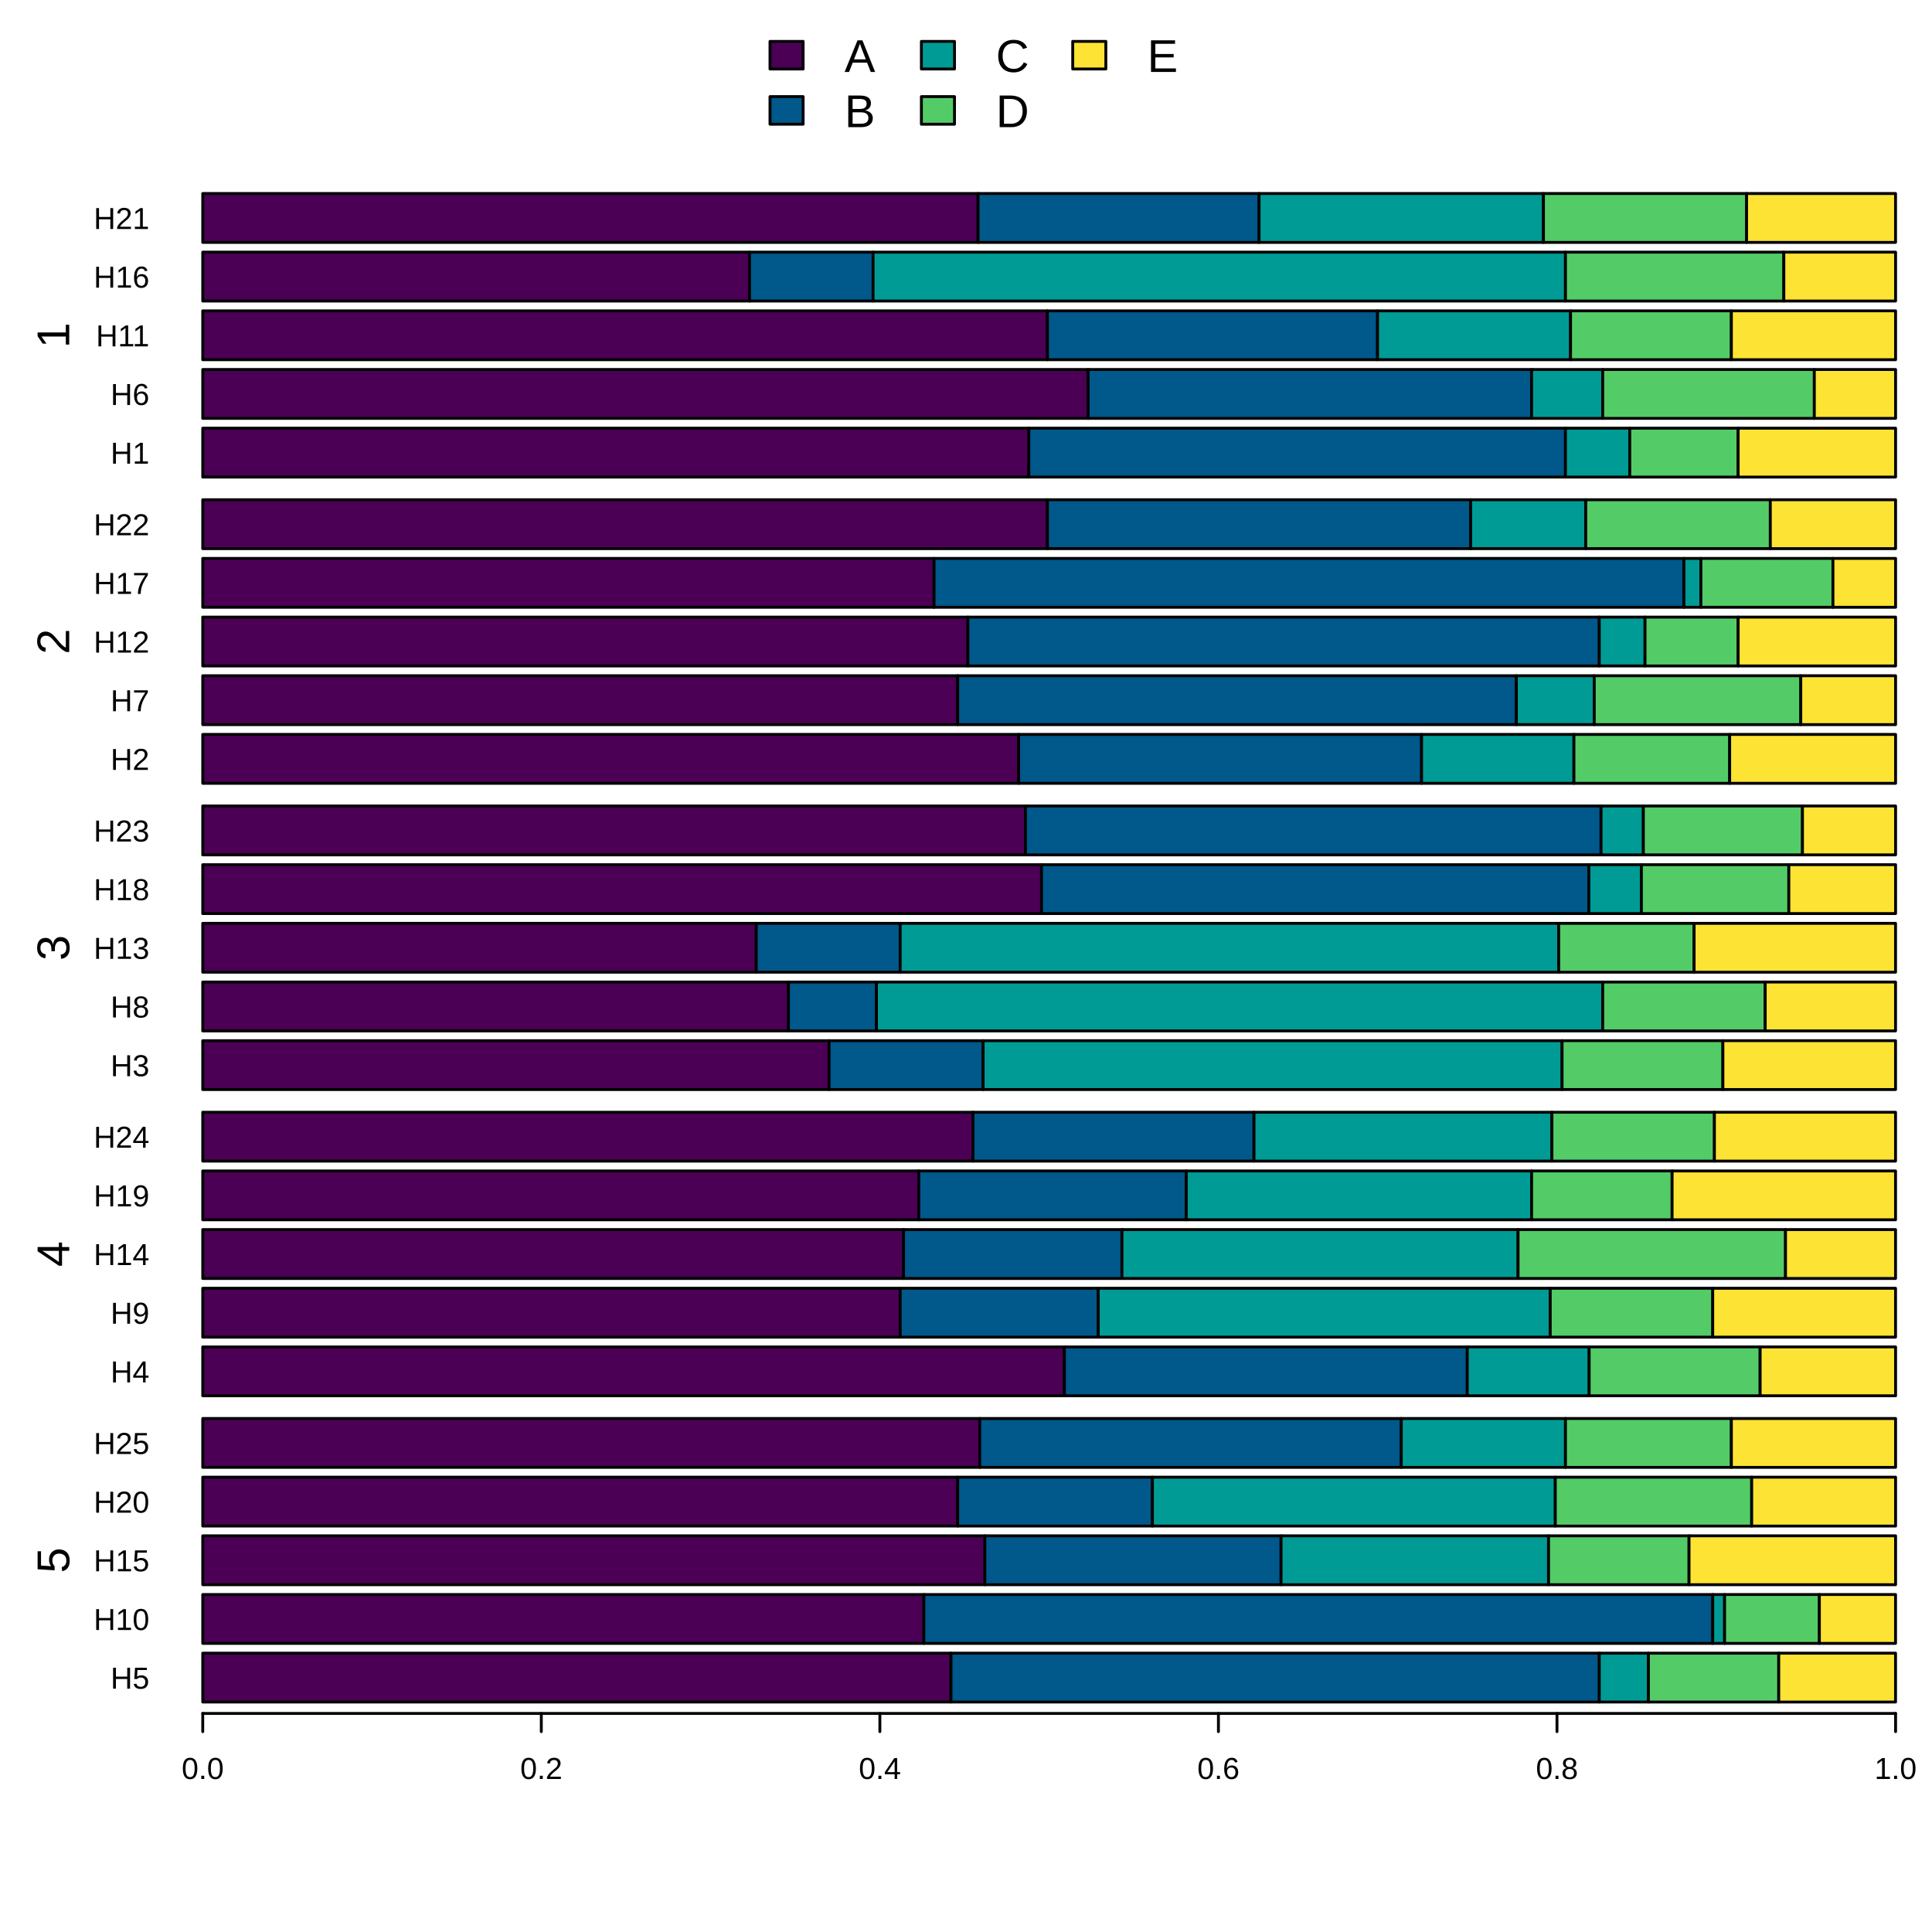
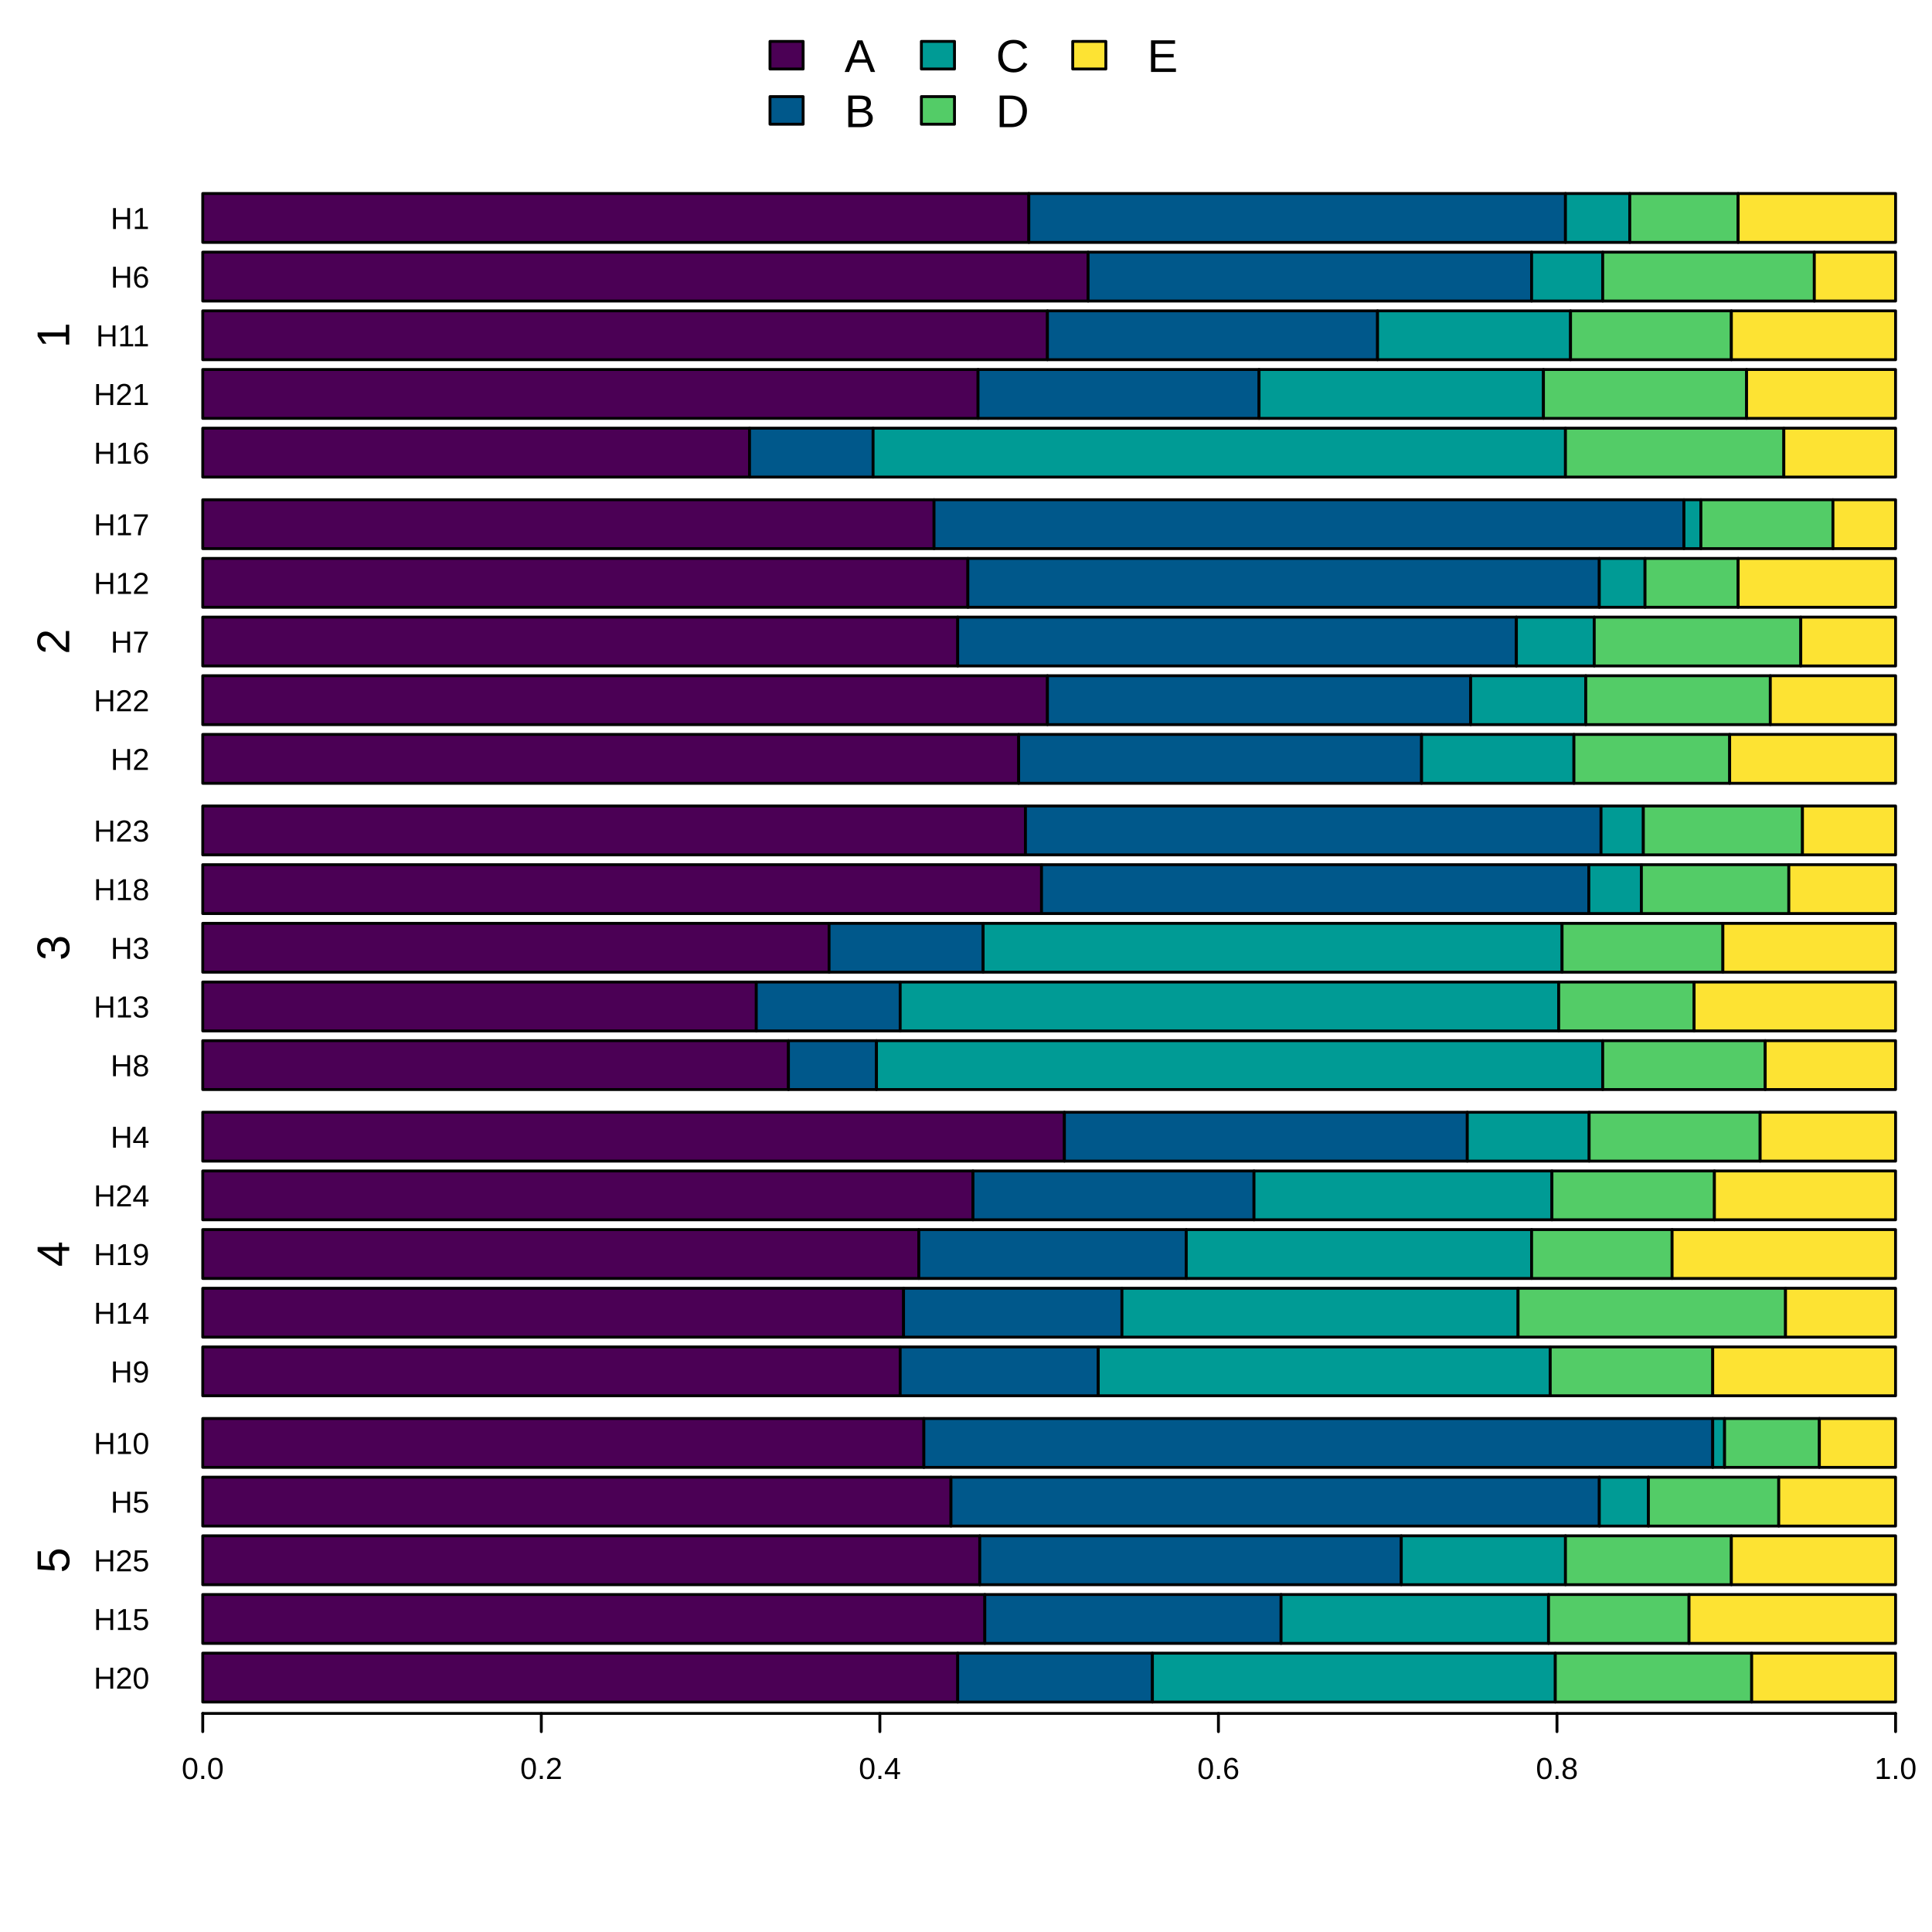
<svg xmlns="http://www.w3.org/2000/svg" class="svglite" width="504.00pt" height="504.00pt" viewBox="0 0 504.00 504.00">
  <defs>
    <style type="text/css">
    .svglite line, .svglite polyline, .svglite polygon, .svglite path, .svglite rect, .svglite circle {
      fill: none;
      stroke: #000000;
      stroke-linecap: round;
      stroke-linejoin: round;
      stroke-miterlimit: 10.00;
    }
    .svglite text {
      white-space: pre;
    }
  </style>
  </defs>
  <rect width="100%" height="100%" style="stroke: none; fill: #FFFFFF;" />
  <defs>
    <clipPath id="cpMC4wMHw1MDQuMDB8MC4wMHw1MDQuMDA=">
      <rect x="0.00" y="0.00" width="504.00" height="504.00" />
    </clipPath>
  </defs>
  <g clip-path="url(#cpMC4wMHw1MDQuMDB8MC4wMHw1MDQuMDA=)">
</g>
  <defs>
    <clipPath id="cpMC4wMHw1MDQuMDB8NDcuNTJ8MTI3LjQx">
      <rect x="0.00" y="47.52" width="504.00" height="79.89" />
    </clipPath>
  </defs>
  <g clip-path="url(#cpMC4wMHw1MDQuMDB8NDcuNTJ8MTI3LjQx)">
-     <rect x="52.89" y="111.70" width="215.51" height="12.75" style="stroke-width: 0.75; fill: #4B0055;" />
-     <rect x="268.39" y="111.70" width="139.99" height="12.75" style="stroke-width: 0.75; fill: #00588B;" />
-     <rect x="408.38" y="111.70" width="16.78" height="12.75" style="stroke-width: 0.75; fill: #009B95;" />
-     <rect x="425.16" y="111.70" width="28.26" height="12.75" style="stroke-width: 0.75; fill: #53CC67;" />
-     <rect x="453.43" y="111.70" width="41.07" height="12.75" style="stroke-width: 0.75; fill: #FDE333;" />
-     <rect x="52.89" y="96.39" width="230.96" height="12.75" style="stroke-width: 0.75; fill: #4B0055;" />
-     <rect x="283.85" y="96.39" width="115.70" height="12.75" style="stroke-width: 0.75; fill: #00588B;" />
-     <rect x="399.55" y="96.39" width="18.55" height="12.75" style="stroke-width: 0.75; fill: #009B95;" />
-     <rect x="418.10" y="96.39" width="55.20" height="12.75" style="stroke-width: 0.75; fill: #53CC67;" />
-     <rect x="473.30" y="96.39" width="21.20" height="12.75" style="stroke-width: 0.75; fill: #FDE333;" />
+     <rect x="52.89" y="111.70" width="142.64" height="12.75" style="stroke-width: 0.75; fill: #4B0055;" />
+     <rect x="195.53" y="111.70" width="32.24" height="12.75" style="stroke-width: 0.75; fill: #00588B;" />
+     <rect x="227.76" y="111.70" width="180.62" height="12.75" style="stroke-width: 0.75; fill: #009B95;" />
+     <rect x="408.38" y="111.70" width="56.97" height="12.75" style="stroke-width: 0.75; fill: #53CC67;" />
+     <rect x="465.35" y="111.70" width="29.15" height="12.75" style="stroke-width: 0.75; fill: #FDE333;" />
+     <rect x="52.89" y="96.39" width="202.26" height="12.75" style="stroke-width: 0.75; fill: #4B0055;" />
+     <rect x="255.14" y="96.39" width="73.31" height="12.75" style="stroke-width: 0.75; fill: #00588B;" />
+     <rect x="328.45" y="96.39" width="74.19" height="12.75" style="stroke-width: 0.75; fill: #009B95;" />
+     <rect x="402.64" y="96.39" width="52.99" height="12.75" style="stroke-width: 0.75; fill: #53CC67;" />
+     <rect x="455.63" y="96.39" width="38.86" height="12.75" style="stroke-width: 0.75; fill: #FDE333;" />
    <rect x="52.89" y="81.09" width="220.36" height="12.75" style="stroke-width: 0.75; fill: #4B0055;" />
    <rect x="273.25" y="81.09" width="86.11" height="12.75" style="stroke-width: 0.75; fill: #00588B;" />
    <rect x="359.36" y="81.09" width="50.34" height="12.75" style="stroke-width: 0.75; fill: #009B95;" />
    <rect x="409.71" y="81.09" width="41.95" height="12.75" style="stroke-width: 0.75; fill: #53CC67;" />
    <rect x="451.66" y="81.09" width="42.84" height="12.75" style="stroke-width: 0.75; fill: #FDE333;" />
-     <rect x="52.89" y="65.78" width="142.64" height="12.75" style="stroke-width: 0.75; fill: #4B0055;" />
-     <rect x="195.53" y="65.78" width="32.24" height="12.75" style="stroke-width: 0.75; fill: #00588B;" />
-     <rect x="227.76" y="65.78" width="180.62" height="12.75" style="stroke-width: 0.75; fill: #009B95;" />
-     <rect x="408.38" y="65.78" width="56.97" height="12.75" style="stroke-width: 0.75; fill: #53CC67;" />
-     <rect x="465.35" y="65.78" width="29.15" height="12.75" style="stroke-width: 0.75; fill: #FDE333;" />
-     <rect x="52.89" y="50.48" width="202.26" height="12.75" style="stroke-width: 0.75; fill: #4B0055;" />
-     <rect x="255.14" y="50.48" width="73.31" height="12.75" style="stroke-width: 0.75; fill: #00588B;" />
-     <rect x="328.45" y="50.48" width="74.19" height="12.75" style="stroke-width: 0.75; fill: #009B95;" />
-     <rect x="402.64" y="50.48" width="52.99" height="12.75" style="stroke-width: 0.75; fill: #53CC67;" />
-     <rect x="455.63" y="50.48" width="38.86" height="12.75" style="stroke-width: 0.75; fill: #FDE333;" />
-   </g>
-   <g clip-path="url(#cpMC4wMHw1MDQuMDB8MC4wMHw1MDQuMDA=)">
-     <text x="38.97" y="120.96" text-anchor="end" style="font-size: 7.92px; font-family: &quot;Arial&quot;;" textLength="10.98px" lengthAdjust="spacingAndGlyphs">H1</text>
-     <text x="38.97" y="105.65" text-anchor="end" style="font-size: 7.92px; font-family: &quot;Arial&quot;;" textLength="10.98px" lengthAdjust="spacingAndGlyphs">H6</text>
+     <rect x="52.89" y="65.78" width="230.96" height="12.75" style="stroke-width: 0.75; fill: #4B0055;" />
+     <rect x="283.85" y="65.78" width="115.70" height="12.75" style="stroke-width: 0.75; fill: #00588B;" />
+     <rect x="399.55" y="65.78" width="18.55" height="12.75" style="stroke-width: 0.75; fill: #009B95;" />
+     <rect x="418.10" y="65.78" width="55.20" height="12.75" style="stroke-width: 0.75; fill: #53CC67;" />
+     <rect x="473.30" y="65.78" width="21.20" height="12.75" style="stroke-width: 0.75; fill: #FDE333;" />
+     <rect x="52.89" y="50.48" width="215.51" height="12.75" style="stroke-width: 0.75; fill: #4B0055;" />
+     <rect x="268.39" y="50.48" width="139.99" height="12.75" style="stroke-width: 0.75; fill: #00588B;" />
+     <rect x="408.38" y="50.48" width="16.78" height="12.75" style="stroke-width: 0.75; fill: #009B95;" />
+     <rect x="425.16" y="50.48" width="28.26" height="12.75" style="stroke-width: 0.75; fill: #53CC67;" />
+     <rect x="453.43" y="50.48" width="41.07" height="12.75" style="stroke-width: 0.75; fill: #FDE333;" />
+   </g>
+   <g clip-path="url(#cpMC4wMHw1MDQuMDB8MC4wMHw1MDQuMDA=)">
+     <text x="38.97" y="120.96" text-anchor="end" style="font-size: 7.92px; font-family: &quot;Arial&quot;;" textLength="16.01px" lengthAdjust="spacingAndGlyphs">H16</text>
+     <text x="38.97" y="105.65" text-anchor="end" style="font-size: 7.92px; font-family: &quot;Arial&quot;;" textLength="16.01px" lengthAdjust="spacingAndGlyphs">H21</text>
    <text x="38.97" y="90.35" text-anchor="end" style="font-size: 7.92px; font-family: &quot;Arial&quot;;" textLength="16.01px" lengthAdjust="spacingAndGlyphs">H11</text>
-     <text x="38.97" y="75.04" text-anchor="end" style="font-size: 7.92px; font-family: &quot;Arial&quot;;" textLength="16.01px" lengthAdjust="spacingAndGlyphs">H16</text>
-     <text x="38.97" y="59.74" text-anchor="end" style="font-size: 7.92px; font-family: &quot;Arial&quot;;" textLength="16.01px" lengthAdjust="spacingAndGlyphs">H21</text>
+     <text x="38.97" y="75.04" text-anchor="end" style="font-size: 7.92px; font-family: &quot;Arial&quot;;" textLength="10.98px" lengthAdjust="spacingAndGlyphs">H6</text>
+     <text x="38.97" y="59.74" text-anchor="end" style="font-size: 7.92px; font-family: &quot;Arial&quot;;" textLength="10.98px" lengthAdjust="spacingAndGlyphs">H1</text>
    <text transform="translate(18.06,87.47) rotate(-90)" text-anchor="middle" style="font-size: 12.00px; font-family: &quot;Arial&quot;;" textLength="7.64px" lengthAdjust="spacingAndGlyphs">1</text>
  </g>
  <defs>
    <clipPath id="cpMC4wMHw1MDQuMDB8MTI3LjQxfDIwNy4zMA==">
      <rect x="0.00" y="127.41" width="504.00" height="79.89" />
    </clipPath>
  </defs>
  <g clip-path="url(#cpMC4wMHw1MDQuMDB8MTI3LjQxfDIwNy4zMA==)">
    <rect x="52.89" y="191.59" width="212.86" height="12.75" style="stroke-width: 0.75; fill: #4B0055;" />
    <rect x="265.74" y="191.59" width="105.10" height="12.75" style="stroke-width: 0.75; fill: #00588B;" />
    <rect x="370.85" y="191.59" width="39.74" height="12.75" style="stroke-width: 0.75; fill: #009B95;" />
    <rect x="410.59" y="191.59" width="40.63" height="12.75" style="stroke-width: 0.75; fill: #53CC67;" />
    <rect x="451.22" y="191.59" width="43.28" height="12.75" style="stroke-width: 0.75; fill: #FDE333;" />
-     <rect x="52.89" y="176.28" width="196.96" height="12.75" style="stroke-width: 0.75; fill: #4B0055;" />
-     <rect x="249.84" y="176.28" width="145.73" height="12.75" style="stroke-width: 0.75; fill: #00588B;" />
-     <rect x="395.58" y="176.28" width="20.31" height="12.75" style="stroke-width: 0.75; fill: #009B95;" />
-     <rect x="415.89" y="176.28" width="53.88" height="12.75" style="stroke-width: 0.75; fill: #53CC67;" />
-     <rect x="469.77" y="176.28" width="24.73" height="12.75" style="stroke-width: 0.75; fill: #FDE333;" />
-     <rect x="52.89" y="160.98" width="199.61" height="12.75" style="stroke-width: 0.75; fill: #4B0055;" />
-     <rect x="252.49" y="160.98" width="164.72" height="12.75" style="stroke-width: 0.75; fill: #00588B;" />
-     <rect x="417.21" y="160.98" width="11.92" height="12.75" style="stroke-width: 0.75; fill: #009B95;" />
-     <rect x="429.14" y="160.98" width="24.29" height="12.75" style="stroke-width: 0.75; fill: #53CC67;" />
-     <rect x="453.43" y="160.98" width="41.07" height="12.75" style="stroke-width: 0.75; fill: #FDE333;" />
-     <rect x="52.89" y="145.67" width="190.78" height="12.75" style="stroke-width: 0.75; fill: #4B0055;" />
-     <rect x="243.66" y="145.67" width="195.63" height="12.75" style="stroke-width: 0.75; fill: #00588B;" />
-     <rect x="439.29" y="145.67" width="4.42" height="12.75" style="stroke-width: 0.75; fill: #009B95;" />
-     <rect x="443.71" y="145.67" width="34.45" height="12.75" style="stroke-width: 0.75; fill: #53CC67;" />
-     <rect x="478.16" y="145.67" width="16.34" height="12.75" style="stroke-width: 0.75; fill: #FDE333;" />
-     <rect x="52.89" y="130.37" width="220.36" height="12.75" style="stroke-width: 0.75; fill: #4B0055;" />
-     <rect x="273.25" y="130.37" width="110.40" height="12.75" style="stroke-width: 0.75; fill: #00588B;" />
-     <rect x="383.65" y="130.37" width="30.03" height="12.75" style="stroke-width: 0.75; fill: #009B95;" />
-     <rect x="413.68" y="130.37" width="48.14" height="12.75" style="stroke-width: 0.75; fill: #53CC67;" />
-     <rect x="461.82" y="130.37" width="32.68" height="12.75" style="stroke-width: 0.75; fill: #FDE333;" />
+     <rect x="52.89" y="176.28" width="220.36" height="12.75" style="stroke-width: 0.75; fill: #4B0055;" />
+     <rect x="273.25" y="176.28" width="110.40" height="12.75" style="stroke-width: 0.75; fill: #00588B;" />
+     <rect x="383.65" y="176.28" width="30.03" height="12.75" style="stroke-width: 0.75; fill: #009B95;" />
+     <rect x="413.68" y="176.28" width="48.14" height="12.75" style="stroke-width: 0.75; fill: #53CC67;" />
+     <rect x="461.82" y="176.28" width="32.68" height="12.75" style="stroke-width: 0.75; fill: #FDE333;" />
+     <rect x="52.89" y="160.98" width="196.96" height="12.75" style="stroke-width: 0.75; fill: #4B0055;" />
+     <rect x="249.84" y="160.98" width="145.73" height="12.75" style="stroke-width: 0.75; fill: #00588B;" />
+     <rect x="395.58" y="160.98" width="20.31" height="12.75" style="stroke-width: 0.75; fill: #009B95;" />
+     <rect x="415.89" y="160.98" width="53.88" height="12.75" style="stroke-width: 0.75; fill: #53CC67;" />
+     <rect x="469.77" y="160.98" width="24.73" height="12.75" style="stroke-width: 0.75; fill: #FDE333;" />
+     <rect x="52.89" y="145.67" width="199.61" height="12.75" style="stroke-width: 0.75; fill: #4B0055;" />
+     <rect x="252.49" y="145.67" width="164.72" height="12.75" style="stroke-width: 0.75; fill: #00588B;" />
+     <rect x="417.21" y="145.67" width="11.92" height="12.75" style="stroke-width: 0.75; fill: #009B95;" />
+     <rect x="429.14" y="145.67" width="24.29" height="12.75" style="stroke-width: 0.75; fill: #53CC67;" />
+     <rect x="453.43" y="145.67" width="41.07" height="12.75" style="stroke-width: 0.75; fill: #FDE333;" />
+     <rect x="52.89" y="130.37" width="190.78" height="12.75" style="stroke-width: 0.75; fill: #4B0055;" />
+     <rect x="243.66" y="130.37" width="195.63" height="12.75" style="stroke-width: 0.75; fill: #00588B;" />
+     <rect x="439.29" y="130.37" width="4.42" height="12.75" style="stroke-width: 0.75; fill: #009B95;" />
+     <rect x="443.71" y="130.37" width="34.45" height="12.75" style="stroke-width: 0.75; fill: #53CC67;" />
+     <rect x="478.16" y="130.37" width="16.34" height="12.75" style="stroke-width: 0.75; fill: #FDE333;" />
  </g>
  <g clip-path="url(#cpMC4wMHw1MDQuMDB8MC4wMHw1MDQuMDA=)">
    <text x="38.97" y="200.85" text-anchor="end" style="font-size: 7.92px; font-family: &quot;Arial&quot;;" textLength="10.98px" lengthAdjust="spacingAndGlyphs">H2</text>
-     <text x="38.97" y="185.54" text-anchor="end" style="font-size: 7.92px; font-family: &quot;Arial&quot;;" textLength="10.98px" lengthAdjust="spacingAndGlyphs">H7</text>
-     <text x="38.97" y="170.24" text-anchor="end" style="font-size: 7.92px; font-family: &quot;Arial&quot;;" textLength="16.01px" lengthAdjust="spacingAndGlyphs">H12</text>
-     <text x="38.97" y="154.93" text-anchor="end" style="font-size: 7.92px; font-family: &quot;Arial&quot;;" textLength="16.01px" lengthAdjust="spacingAndGlyphs">H17</text>
-     <text x="38.97" y="139.63" text-anchor="end" style="font-size: 7.92px; font-family: &quot;Arial&quot;;" textLength="16.01px" lengthAdjust="spacingAndGlyphs">H22</text>
+     <text x="38.97" y="185.54" text-anchor="end" style="font-size: 7.92px; font-family: &quot;Arial&quot;;" textLength="16.01px" lengthAdjust="spacingAndGlyphs">H22</text>
+     <text x="38.97" y="170.24" text-anchor="end" style="font-size: 7.92px; font-family: &quot;Arial&quot;;" textLength="10.98px" lengthAdjust="spacingAndGlyphs">H7</text>
+     <text x="38.97" y="154.93" text-anchor="end" style="font-size: 7.92px; font-family: &quot;Arial&quot;;" textLength="16.01px" lengthAdjust="spacingAndGlyphs">H12</text>
+     <text x="38.97" y="139.63" text-anchor="end" style="font-size: 7.92px; font-family: &quot;Arial&quot;;" textLength="16.01px" lengthAdjust="spacingAndGlyphs">H17</text>
    <text transform="translate(18.06,167.36) rotate(-90)" text-anchor="middle" style="font-size: 12.00px; font-family: &quot;Arial&quot;;" textLength="7.64px" lengthAdjust="spacingAndGlyphs">2</text>
  </g>
  <defs>
    <clipPath id="cpMC4wMHw1MDQuMDB8MjA3LjMwfDI4Ny4xOQ==">
      <rect x="0.00" y="207.30" width="504.00" height="79.89" />
    </clipPath>
  </defs>
  <g clip-path="url(#cpMC4wMHw1MDQuMDB8MjA3LjMwfDI4Ny4xOQ==)">
-     <rect x="52.89" y="271.48" width="163.40" height="12.75" style="stroke-width: 0.75; fill: #4B0055;" />
-     <rect x="216.28" y="271.48" width="40.19" height="12.75" style="stroke-width: 0.75; fill: #00588B;" />
-     <rect x="256.47" y="271.48" width="151.03" height="12.75" style="stroke-width: 0.75; fill: #009B95;" />
-     <rect x="407.50" y="271.48" width="41.95" height="12.75" style="stroke-width: 0.75; fill: #53CC67;" />
-     <rect x="449.45" y="271.48" width="45.04" height="12.75" style="stroke-width: 0.75; fill: #FDE333;" />
-     <rect x="52.89" y="256.18" width="152.80" height="12.75" style="stroke-width: 0.75; fill: #4B0055;" />
-     <rect x="205.68" y="256.18" width="22.96" height="12.75" style="stroke-width: 0.75; fill: #00588B;" />
-     <rect x="228.65" y="256.18" width="189.45" height="12.75" style="stroke-width: 0.75; fill: #009B95;" />
-     <rect x="418.10" y="256.18" width="42.39" height="12.75" style="stroke-width: 0.75; fill: #53CC67;" />
-     <rect x="460.49" y="256.18" width="34.00" height="12.75" style="stroke-width: 0.75; fill: #FDE333;" />
-     <rect x="52.89" y="240.87" width="144.41" height="12.75" style="stroke-width: 0.75; fill: #4B0055;" />
-     <rect x="197.29" y="240.87" width="37.54" height="12.75" style="stroke-width: 0.75; fill: #00588B;" />
-     <rect x="234.83" y="240.87" width="171.79" height="12.75" style="stroke-width: 0.75; fill: #009B95;" />
-     <rect x="406.62" y="240.87" width="35.33" height="12.75" style="stroke-width: 0.75; fill: #53CC67;" />
-     <rect x="441.94" y="240.87" width="52.55" height="12.75" style="stroke-width: 0.75; fill: #FDE333;" />
+     <rect x="52.89" y="271.48" width="152.80" height="12.75" style="stroke-width: 0.75; fill: #4B0055;" />
+     <rect x="205.68" y="271.48" width="22.96" height="12.75" style="stroke-width: 0.75; fill: #00588B;" />
+     <rect x="228.65" y="271.48" width="189.45" height="12.75" style="stroke-width: 0.75; fill: #009B95;" />
+     <rect x="418.10" y="271.48" width="42.39" height="12.75" style="stroke-width: 0.75; fill: #53CC67;" />
+     <rect x="460.49" y="271.48" width="34.00" height="12.75" style="stroke-width: 0.75; fill: #FDE333;" />
+     <rect x="52.89" y="256.18" width="144.41" height="12.75" style="stroke-width: 0.75; fill: #4B0055;" />
+     <rect x="197.29" y="256.18" width="37.54" height="12.75" style="stroke-width: 0.75; fill: #00588B;" />
+     <rect x="234.83" y="256.18" width="171.79" height="12.75" style="stroke-width: 0.75; fill: #009B95;" />
+     <rect x="406.62" y="256.18" width="35.33" height="12.75" style="stroke-width: 0.75; fill: #53CC67;" />
+     <rect x="441.94" y="256.18" width="52.55" height="12.75" style="stroke-width: 0.75; fill: #FDE333;" />
+     <rect x="52.89" y="240.87" width="163.40" height="12.75" style="stroke-width: 0.75; fill: #4B0055;" />
+     <rect x="216.28" y="240.87" width="40.19" height="12.75" style="stroke-width: 0.75; fill: #00588B;" />
+     <rect x="256.47" y="240.87" width="151.03" height="12.75" style="stroke-width: 0.75; fill: #009B95;" />
+     <rect x="407.50" y="240.87" width="41.95" height="12.75" style="stroke-width: 0.75; fill: #53CC67;" />
+     <rect x="449.45" y="240.87" width="45.04" height="12.75" style="stroke-width: 0.75; fill: #FDE333;" />
    <rect x="52.89" y="225.57" width="218.82" height="12.75" style="stroke-width: 0.75; fill: #4B0055;" />
    <rect x="271.70" y="225.57" width="142.78" height="12.75" style="stroke-width: 0.75; fill: #00588B;" />
    <rect x="414.48" y="225.57" width="13.70" height="12.75" style="stroke-width: 0.75; fill: #009B95;" />
    <rect x="428.19" y="225.57" width="38.46" height="12.75" style="stroke-width: 0.75; fill: #53CC67;" />
    <rect x="466.65" y="225.57" width="27.85" height="12.75" style="stroke-width: 0.75; fill: #FDE333;" />
    <rect x="52.89" y="210.26" width="214.62" height="12.75" style="stroke-width: 0.75; fill: #4B0055;" />
    <rect x="267.51" y="210.26" width="150.15" height="12.75" style="stroke-width: 0.75; fill: #00588B;" />
    <rect x="417.66" y="210.26" width="11.04" height="12.75" style="stroke-width: 0.75; fill: #009B95;" />
    <rect x="428.70" y="210.26" width="41.51" height="12.75" style="stroke-width: 0.75; fill: #53CC67;" />
    <rect x="470.21" y="210.26" width="24.29" height="12.75" style="stroke-width: 0.75; fill: #FDE333;" />
  </g>
  <g clip-path="url(#cpMC4wMHw1MDQuMDB8MC4wMHw1MDQuMDA=)">
-     <text x="38.97" y="280.74" text-anchor="end" style="font-size: 7.92px; font-family: &quot;Arial&quot;;" textLength="10.98px" lengthAdjust="spacingAndGlyphs">H3</text>
-     <text x="38.97" y="265.43" text-anchor="end" style="font-size: 7.92px; font-family: &quot;Arial&quot;;" textLength="10.98px" lengthAdjust="spacingAndGlyphs">H8</text>
-     <text x="38.97" y="250.13" text-anchor="end" style="font-size: 7.92px; font-family: &quot;Arial&quot;;" textLength="16.01px" lengthAdjust="spacingAndGlyphs">H13</text>
+     <text x="38.97" y="280.74" text-anchor="end" style="font-size: 7.92px; font-family: &quot;Arial&quot;;" textLength="10.98px" lengthAdjust="spacingAndGlyphs">H8</text>
+     <text x="38.97" y="265.43" text-anchor="end" style="font-size: 7.92px; font-family: &quot;Arial&quot;;" textLength="16.01px" lengthAdjust="spacingAndGlyphs">H13</text>
+     <text x="38.97" y="250.13" text-anchor="end" style="font-size: 7.92px; font-family: &quot;Arial&quot;;" textLength="10.98px" lengthAdjust="spacingAndGlyphs">H3</text>
    <text x="38.97" y="234.82" text-anchor="end" style="font-size: 7.92px; font-family: &quot;Arial&quot;;" textLength="16.01px" lengthAdjust="spacingAndGlyphs">H18</text>
    <text x="38.97" y="219.52" text-anchor="end" style="font-size: 7.92px; font-family: &quot;Arial&quot;;" textLength="16.01px" lengthAdjust="spacingAndGlyphs">H23</text>
    <text transform="translate(18.06,247.25) rotate(-90)" text-anchor="middle" style="font-size: 12.00px; font-family: &quot;Arial&quot;;" textLength="7.64px" lengthAdjust="spacingAndGlyphs">3</text>
  </g>
  <defs>
    <clipPath id="cpMC4wMHw1MDQuMDB8Mjg3LjE5fDM2Ny4wOA==">
      <rect x="0.00" y="287.19" width="504.00" height="79.89" />
    </clipPath>
  </defs>
  <g clip-path="url(#cpMC4wMHw1MDQuMDB8Mjg3LjE5fDM2Ny4wOA==)">
-     <rect x="52.89" y="351.37" width="224.78" height="12.75" style="stroke-width: 0.75; fill: #4B0055;" />
-     <rect x="277.67" y="351.37" width="105.10" height="12.75" style="stroke-width: 0.75; fill: #00588B;" />
-     <rect x="382.77" y="351.37" width="31.80" height="12.75" style="stroke-width: 0.75; fill: #009B95;" />
-     <rect x="414.56" y="351.37" width="44.60" height="12.75" style="stroke-width: 0.75; fill: #53CC67;" />
-     <rect x="459.17" y="351.37" width="35.33" height="12.75" style="stroke-width: 0.75; fill: #FDE333;" />
-     <rect x="52.89" y="336.07" width="181.94" height="12.75" style="stroke-width: 0.75; fill: #4B0055;" />
-     <rect x="234.83" y="336.07" width="51.67" height="12.75" style="stroke-width: 0.75; fill: #00588B;" />
-     <rect x="286.50" y="336.07" width="117.91" height="12.75" style="stroke-width: 0.75; fill: #009B95;" />
-     <rect x="404.41" y="336.07" width="42.39" height="12.75" style="stroke-width: 0.75; fill: #53CC67;" />
-     <rect x="446.80" y="336.07" width="47.69" height="12.75" style="stroke-width: 0.75; fill: #FDE333;" />
-     <rect x="52.89" y="320.76" width="182.83" height="12.75" style="stroke-width: 0.75; fill: #4B0055;" />
-     <rect x="235.71" y="320.76" width="56.97" height="12.75" style="stroke-width: 0.75; fill: #00588B;" />
-     <rect x="292.68" y="320.76" width="103.34" height="12.75" style="stroke-width: 0.75; fill: #009B95;" />
-     <rect x="396.02" y="320.76" width="69.77" height="12.75" style="stroke-width: 0.75; fill: #53CC67;" />
-     <rect x="465.79" y="320.76" width="28.70" height="12.75" style="stroke-width: 0.75; fill: #FDE333;" />
-     <rect x="52.89" y="305.46" width="186.80" height="12.75" style="stroke-width: 0.75; fill: #4B0055;" />
-     <rect x="239.69" y="305.46" width="69.77" height="12.75" style="stroke-width: 0.75; fill: #00588B;" />
-     <rect x="309.46" y="305.46" width="90.09" height="12.75" style="stroke-width: 0.75; fill: #009B95;" />
-     <rect x="399.55" y="305.46" width="36.65" height="12.75" style="stroke-width: 0.75; fill: #53CC67;" />
-     <rect x="436.20" y="305.46" width="58.29" height="12.75" style="stroke-width: 0.75; fill: #FDE333;" />
-     <rect x="52.89" y="290.15" width="200.93" height="12.75" style="stroke-width: 0.75; fill: #4B0055;" />
-     <rect x="253.82" y="290.15" width="73.31" height="12.75" style="stroke-width: 0.75; fill: #00588B;" />
-     <rect x="327.13" y="290.15" width="77.72" height="12.75" style="stroke-width: 0.75; fill: #009B95;" />
-     <rect x="404.85" y="290.15" width="42.39" height="12.75" style="stroke-width: 0.75; fill: #53CC67;" />
-     <rect x="447.24" y="290.15" width="47.25" height="12.75" style="stroke-width: 0.75; fill: #FDE333;" />
-   </g>
-   <g clip-path="url(#cpMC4wMHw1MDQuMDB8MC4wMHw1MDQuMDA=)">
-     <text x="38.97" y="360.63" text-anchor="end" style="font-size: 7.92px; font-family: &quot;Arial&quot;;" textLength="10.98px" lengthAdjust="spacingAndGlyphs">H4</text>
-     <text x="38.97" y="345.32" text-anchor="end" style="font-size: 7.92px; font-family: &quot;Arial&quot;;" textLength="10.98px" lengthAdjust="spacingAndGlyphs">H9</text>
-     <text x="38.97" y="330.02" text-anchor="end" style="font-size: 7.92px; font-family: &quot;Arial&quot;;" textLength="16.01px" lengthAdjust="spacingAndGlyphs">H14</text>
-     <text x="38.97" y="314.71" text-anchor="end" style="font-size: 7.92px; font-family: &quot;Arial&quot;;" textLength="16.01px" lengthAdjust="spacingAndGlyphs">H19</text>
-     <text x="38.97" y="299.41" text-anchor="end" style="font-size: 7.92px; font-family: &quot;Arial&quot;;" textLength="16.01px" lengthAdjust="spacingAndGlyphs">H24</text>
+     <rect x="52.89" y="351.37" width="181.94" height="12.75" style="stroke-width: 0.75; fill: #4B0055;" />
+     <rect x="234.83" y="351.37" width="51.67" height="12.75" style="stroke-width: 0.75; fill: #00588B;" />
+     <rect x="286.50" y="351.37" width="117.91" height="12.75" style="stroke-width: 0.75; fill: #009B95;" />
+     <rect x="404.41" y="351.37" width="42.39" height="12.75" style="stroke-width: 0.75; fill: #53CC67;" />
+     <rect x="446.80" y="351.37" width="47.69" height="12.75" style="stroke-width: 0.75; fill: #FDE333;" />
+     <rect x="52.89" y="336.07" width="182.83" height="12.75" style="stroke-width: 0.75; fill: #4B0055;" />
+     <rect x="235.71" y="336.07" width="56.97" height="12.75" style="stroke-width: 0.75; fill: #00588B;" />
+     <rect x="292.68" y="336.07" width="103.34" height="12.75" style="stroke-width: 0.75; fill: #009B95;" />
+     <rect x="396.02" y="336.07" width="69.77" height="12.75" style="stroke-width: 0.75; fill: #53CC67;" />
+     <rect x="465.79" y="336.07" width="28.70" height="12.75" style="stroke-width: 0.75; fill: #FDE333;" />
+     <rect x="52.89" y="320.76" width="186.80" height="12.75" style="stroke-width: 0.75; fill: #4B0055;" />
+     <rect x="239.69" y="320.76" width="69.77" height="12.75" style="stroke-width: 0.75; fill: #00588B;" />
+     <rect x="309.46" y="320.76" width="90.09" height="12.75" style="stroke-width: 0.75; fill: #009B95;" />
+     <rect x="399.55" y="320.76" width="36.65" height="12.75" style="stroke-width: 0.75; fill: #53CC67;" />
+     <rect x="436.20" y="320.76" width="58.29" height="12.75" style="stroke-width: 0.75; fill: #FDE333;" />
+     <rect x="52.89" y="305.46" width="200.93" height="12.75" style="stroke-width: 0.75; fill: #4B0055;" />
+     <rect x="253.82" y="305.46" width="73.31" height="12.75" style="stroke-width: 0.75; fill: #00588B;" />
+     <rect x="327.13" y="305.46" width="77.72" height="12.75" style="stroke-width: 0.75; fill: #009B95;" />
+     <rect x="404.85" y="305.46" width="42.39" height="12.75" style="stroke-width: 0.75; fill: #53CC67;" />
+     <rect x="447.24" y="305.46" width="47.25" height="12.75" style="stroke-width: 0.75; fill: #FDE333;" />
+     <rect x="52.89" y="290.15" width="224.78" height="12.75" style="stroke-width: 0.75; fill: #4B0055;" />
+     <rect x="277.67" y="290.15" width="105.10" height="12.75" style="stroke-width: 0.75; fill: #00588B;" />
+     <rect x="382.77" y="290.15" width="31.80" height="12.75" style="stroke-width: 0.75; fill: #009B95;" />
+     <rect x="414.56" y="290.15" width="44.60" height="12.75" style="stroke-width: 0.75; fill: #53CC67;" />
+     <rect x="459.17" y="290.15" width="35.33" height="12.75" style="stroke-width: 0.75; fill: #FDE333;" />
+   </g>
+   <g clip-path="url(#cpMC4wMHw1MDQuMDB8MC4wMHw1MDQuMDA=)">
+     <text x="38.97" y="360.63" text-anchor="end" style="font-size: 7.92px; font-family: &quot;Arial&quot;;" textLength="10.98px" lengthAdjust="spacingAndGlyphs">H9</text>
+     <text x="38.97" y="345.32" text-anchor="end" style="font-size: 7.92px; font-family: &quot;Arial&quot;;" textLength="16.01px" lengthAdjust="spacingAndGlyphs">H14</text>
+     <text x="38.97" y="330.02" text-anchor="end" style="font-size: 7.92px; font-family: &quot;Arial&quot;;" textLength="16.01px" lengthAdjust="spacingAndGlyphs">H19</text>
+     <text x="38.97" y="314.71" text-anchor="end" style="font-size: 7.92px; font-family: &quot;Arial&quot;;" textLength="16.01px" lengthAdjust="spacingAndGlyphs">H24</text>
+     <text x="38.97" y="299.41" text-anchor="end" style="font-size: 7.92px; font-family: &quot;Arial&quot;;" textLength="10.98px" lengthAdjust="spacingAndGlyphs">H4</text>
    <text transform="translate(18.06,327.14) rotate(-90)" text-anchor="middle" style="font-size: 12.00px; font-family: &quot;Arial&quot;;" textLength="7.64px" lengthAdjust="spacingAndGlyphs">4</text>
  </g>
  <defs>
    <clipPath id="cpMC4wMHw1MDQuMDB8MzY3LjA4fDQ0Ni45OA==">
      <rect x="0.00" y="367.08" width="504.00" height="79.89" />
    </clipPath>
  </defs>
  <g clip-path="url(#cpMC4wMHw1MDQuMDB8MzY3LjA4fDQ0Ni45OA==)">
-     <rect x="52.89" y="431.26" width="195.19" height="12.75" style="stroke-width: 0.75; fill: #4B0055;" />
-     <rect x="248.08" y="431.26" width="169.14" height="12.75" style="stroke-width: 0.75; fill: #00588B;" />
-     <rect x="417.21" y="431.26" width="12.81" height="12.75" style="stroke-width: 0.75; fill: #009B95;" />
-     <rect x="430.02" y="431.26" width="34.00" height="12.75" style="stroke-width: 0.75; fill: #53CC67;" />
-     <rect x="464.02" y="431.26" width="30.47" height="12.75" style="stroke-width: 0.75; fill: #FDE333;" />
-     <rect x="52.89" y="415.96" width="188.13" height="12.75" style="stroke-width: 0.75; fill: #4B0055;" />
-     <rect x="241.01" y="415.96" width="205.79" height="12.75" style="stroke-width: 0.75; fill: #00588B;" />
-     <rect x="446.80" y="415.96" width="3.09" height="12.75" style="stroke-width: 0.75; fill: #009B95;" />
-     <rect x="449.89" y="415.96" width="24.73" height="12.75" style="stroke-width: 0.75; fill: #53CC67;" />
-     <rect x="474.62" y="415.96" width="19.87" height="12.75" style="stroke-width: 0.75; fill: #FDE333;" />
-     <rect x="52.89" y="400.65" width="204.02" height="12.75" style="stroke-width: 0.75; fill: #4B0055;" />
-     <rect x="256.91" y="400.65" width="77.28" height="12.75" style="stroke-width: 0.75; fill: #00588B;" />
-     <rect x="334.19" y="400.65" width="69.77" height="12.75" style="stroke-width: 0.75; fill: #009B95;" />
-     <rect x="403.97" y="400.65" width="36.65" height="12.75" style="stroke-width: 0.75; fill: #53CC67;" />
-     <rect x="440.62" y="400.65" width="53.88" height="12.75" style="stroke-width: 0.75; fill: #FDE333;" />
-     <rect x="52.89" y="385.35" width="196.96" height="12.75" style="stroke-width: 0.75; fill: #4B0055;" />
-     <rect x="249.84" y="385.35" width="50.79" height="12.75" style="stroke-width: 0.75; fill: #00588B;" />
-     <rect x="300.63" y="385.35" width="105.10" height="12.75" style="stroke-width: 0.75; fill: #009B95;" />
-     <rect x="405.73" y="385.35" width="51.23" height="12.75" style="stroke-width: 0.75; fill: #53CC67;" />
-     <rect x="456.96" y="385.35" width="37.54" height="12.75" style="stroke-width: 0.75; fill: #FDE333;" />
-     <rect x="52.89" y="370.04" width="202.70" height="12.75" style="stroke-width: 0.75; fill: #4B0055;" />
-     <rect x="255.59" y="370.04" width="109.96" height="12.75" style="stroke-width: 0.75; fill: #00588B;" />
-     <rect x="365.55" y="370.04" width="42.84" height="12.75" style="stroke-width: 0.75; fill: #009B95;" />
-     <rect x="408.38" y="370.04" width="43.28" height="12.75" style="stroke-width: 0.75; fill: #53CC67;" />
-     <rect x="451.66" y="370.04" width="42.84" height="12.75" style="stroke-width: 0.75; fill: #FDE333;" />
-   </g>
-   <g clip-path="url(#cpMC4wMHw1MDQuMDB8MC4wMHw1MDQuMDA=)">
-     <text x="38.97" y="440.52" text-anchor="end" style="font-size: 7.92px; font-family: &quot;Arial&quot;;" textLength="10.98px" lengthAdjust="spacingAndGlyphs">H5</text>
-     <text x="38.97" y="425.22" text-anchor="end" style="font-size: 7.92px; font-family: &quot;Arial&quot;;" textLength="16.01px" lengthAdjust="spacingAndGlyphs">H10</text>
-     <text x="38.97" y="409.91" text-anchor="end" style="font-size: 7.92px; font-family: &quot;Arial&quot;;" textLength="16.01px" lengthAdjust="spacingAndGlyphs">H15</text>
-     <text x="38.97" y="394.61" text-anchor="end" style="font-size: 7.92px; font-family: &quot;Arial&quot;;" textLength="16.01px" lengthAdjust="spacingAndGlyphs">H20</text>
-     <text x="38.97" y="379.30" text-anchor="end" style="font-size: 7.92px; font-family: &quot;Arial&quot;;" textLength="16.01px" lengthAdjust="spacingAndGlyphs">H25</text>
+     <rect x="52.89" y="431.26" width="196.96" height="12.75" style="stroke-width: 0.75; fill: #4B0055;" />
+     <rect x="249.84" y="431.26" width="50.79" height="12.75" style="stroke-width: 0.75; fill: #00588B;" />
+     <rect x="300.63" y="431.26" width="105.10" height="12.75" style="stroke-width: 0.75; fill: #009B95;" />
+     <rect x="405.73" y="431.26" width="51.23" height="12.75" style="stroke-width: 0.75; fill: #53CC67;" />
+     <rect x="456.96" y="431.26" width="37.54" height="12.75" style="stroke-width: 0.75; fill: #FDE333;" />
+     <rect x="52.89" y="415.96" width="204.02" height="12.75" style="stroke-width: 0.75; fill: #4B0055;" />
+     <rect x="256.91" y="415.96" width="77.28" height="12.75" style="stroke-width: 0.75; fill: #00588B;" />
+     <rect x="334.19" y="415.96" width="69.77" height="12.75" style="stroke-width: 0.75; fill: #009B95;" />
+     <rect x="403.97" y="415.96" width="36.65" height="12.75" style="stroke-width: 0.75; fill: #53CC67;" />
+     <rect x="440.62" y="415.96" width="53.88" height="12.75" style="stroke-width: 0.75; fill: #FDE333;" />
+     <rect x="52.89" y="400.65" width="202.70" height="12.75" style="stroke-width: 0.75; fill: #4B0055;" />
+     <rect x="255.59" y="400.65" width="109.96" height="12.75" style="stroke-width: 0.75; fill: #00588B;" />
+     <rect x="365.55" y="400.65" width="42.84" height="12.75" style="stroke-width: 0.75; fill: #009B95;" />
+     <rect x="408.38" y="400.65" width="43.28" height="12.75" style="stroke-width: 0.75; fill: #53CC67;" />
+     <rect x="451.66" y="400.65" width="42.84" height="12.75" style="stroke-width: 0.75; fill: #FDE333;" />
+     <rect x="52.89" y="385.35" width="195.19" height="12.75" style="stroke-width: 0.75; fill: #4B0055;" />
+     <rect x="248.08" y="385.35" width="169.14" height="12.75" style="stroke-width: 0.75; fill: #00588B;" />
+     <rect x="417.21" y="385.35" width="12.81" height="12.75" style="stroke-width: 0.75; fill: #009B95;" />
+     <rect x="430.02" y="385.35" width="34.00" height="12.75" style="stroke-width: 0.75; fill: #53CC67;" />
+     <rect x="464.02" y="385.35" width="30.47" height="12.75" style="stroke-width: 0.75; fill: #FDE333;" />
+     <rect x="52.89" y="370.04" width="188.13" height="12.75" style="stroke-width: 0.75; fill: #4B0055;" />
+     <rect x="241.01" y="370.04" width="205.79" height="12.75" style="stroke-width: 0.75; fill: #00588B;" />
+     <rect x="446.80" y="370.04" width="3.09" height="12.75" style="stroke-width: 0.75; fill: #009B95;" />
+     <rect x="449.89" y="370.04" width="24.73" height="12.75" style="stroke-width: 0.75; fill: #53CC67;" />
+     <rect x="474.62" y="370.04" width="19.87" height="12.75" style="stroke-width: 0.75; fill: #FDE333;" />
+   </g>
+   <g clip-path="url(#cpMC4wMHw1MDQuMDB8MC4wMHw1MDQuMDA=)">
+     <text x="38.97" y="440.52" text-anchor="end" style="font-size: 7.92px; font-family: &quot;Arial&quot;;" textLength="16.01px" lengthAdjust="spacingAndGlyphs">H20</text>
+     <text x="38.97" y="425.22" text-anchor="end" style="font-size: 7.92px; font-family: &quot;Arial&quot;;" textLength="16.01px" lengthAdjust="spacingAndGlyphs">H15</text>
+     <text x="38.97" y="409.91" text-anchor="end" style="font-size: 7.92px; font-family: &quot;Arial&quot;;" textLength="16.01px" lengthAdjust="spacingAndGlyphs">H25</text>
+     <text x="38.97" y="394.61" text-anchor="end" style="font-size: 7.92px; font-family: &quot;Arial&quot;;" textLength="10.98px" lengthAdjust="spacingAndGlyphs">H5</text>
+     <text x="38.97" y="379.30" text-anchor="end" style="font-size: 7.92px; font-family: &quot;Arial&quot;;" textLength="16.01px" lengthAdjust="spacingAndGlyphs">H10</text>
    <line x1="52.89" y1="446.98" x2="494.50" y2="446.98" style="stroke-width: 0.75;" />
    <line x1="52.89" y1="446.98" x2="52.89" y2="451.73" style="stroke-width: 0.75;" />
    <line x1="141.21" y1="446.98" x2="141.21" y2="451.73" style="stroke-width: 0.75;" />
    <line x1="229.53" y1="446.98" x2="229.53" y2="451.73" style="stroke-width: 0.75;" />
    <line x1="317.85" y1="446.98" x2="317.85" y2="451.73" style="stroke-width: 0.75;" />
    <line x1="406.17" y1="446.98" x2="406.17" y2="451.73" style="stroke-width: 0.75;" />
    <line x1="494.50" y1="446.98" x2="494.50" y2="451.73" style="stroke-width: 0.75;" />
    <text x="52.89" y="464.08" text-anchor="middle" style="font-size: 7.92px; font-family: &quot;Arial&quot;;" textLength="12.58px" lengthAdjust="spacingAndGlyphs">0.0</text>
    <text x="141.21" y="464.08" text-anchor="middle" style="font-size: 7.92px; font-family: &quot;Arial&quot;;" textLength="12.58px" lengthAdjust="spacingAndGlyphs">0.2</text>
    <text x="229.53" y="464.08" text-anchor="middle" style="font-size: 7.92px; font-family: &quot;Arial&quot;;" textLength="12.58px" lengthAdjust="spacingAndGlyphs">0.4</text>
    <text x="317.85" y="464.08" text-anchor="middle" style="font-size: 7.92px; font-family: &quot;Arial&quot;;" textLength="12.58px" lengthAdjust="spacingAndGlyphs">0.6</text>
    <text x="406.17" y="464.08" text-anchor="middle" style="font-size: 7.92px; font-family: &quot;Arial&quot;;" textLength="12.58px" lengthAdjust="spacingAndGlyphs">0.8</text>
    <text x="494.50" y="464.08" text-anchor="middle" style="font-size: 7.92px; font-family: &quot;Arial&quot;;" textLength="12.58px" lengthAdjust="spacingAndGlyphs">1.0</text>
    <text transform="translate(18.06,407.03) rotate(-90)" text-anchor="middle" style="font-size: 12.00px; font-family: &quot;Arial&quot;;" textLength="7.64px" lengthAdjust="spacingAndGlyphs">5</text>
    <rect x="200.87" y="10.80" width="8.64" height="7.20" style="stroke-width: 0.75; fill: #4B0055;" />
    <rect x="200.87" y="25.20" width="8.64" height="7.20" style="stroke-width: 0.75; fill: #00588B;" />
    <rect x="240.36" y="10.80" width="8.64" height="7.20" style="stroke-width: 0.75; fill: #009B95;" />
    <rect x="240.36" y="25.20" width="8.64" height="7.20" style="stroke-width: 0.75; fill: #53CC67;" />
    <rect x="279.84" y="10.80" width="8.64" height="7.20" style="stroke-width: 0.75; fill: #FDE333;" />
    <text x="220.31" y="18.77" style="font-size: 12.00px; font-family: &quot;Arial&quot;;" textLength="8.21px" lengthAdjust="spacingAndGlyphs">A</text>
    <text x="220.31" y="33.17" style="font-size: 12.00px; font-family: &quot;Arial&quot;;" textLength="8.24px" lengthAdjust="spacingAndGlyphs">B</text>
    <text x="259.80" y="18.77" style="font-size: 12.00px; font-family: &quot;Arial&quot;;" textLength="8.38px" lengthAdjust="spacingAndGlyphs">C</text>
    <text x="259.80" y="33.17" style="font-size: 12.00px; font-family: &quot;Arial&quot;;" textLength="9.24px" lengthAdjust="spacingAndGlyphs">D</text>
    <text x="299.28" y="18.77" style="font-size: 12.00px; font-family: &quot;Arial&quot;;" textLength="7.58px" lengthAdjust="spacingAndGlyphs">E</text>
  </g>
</svg>
